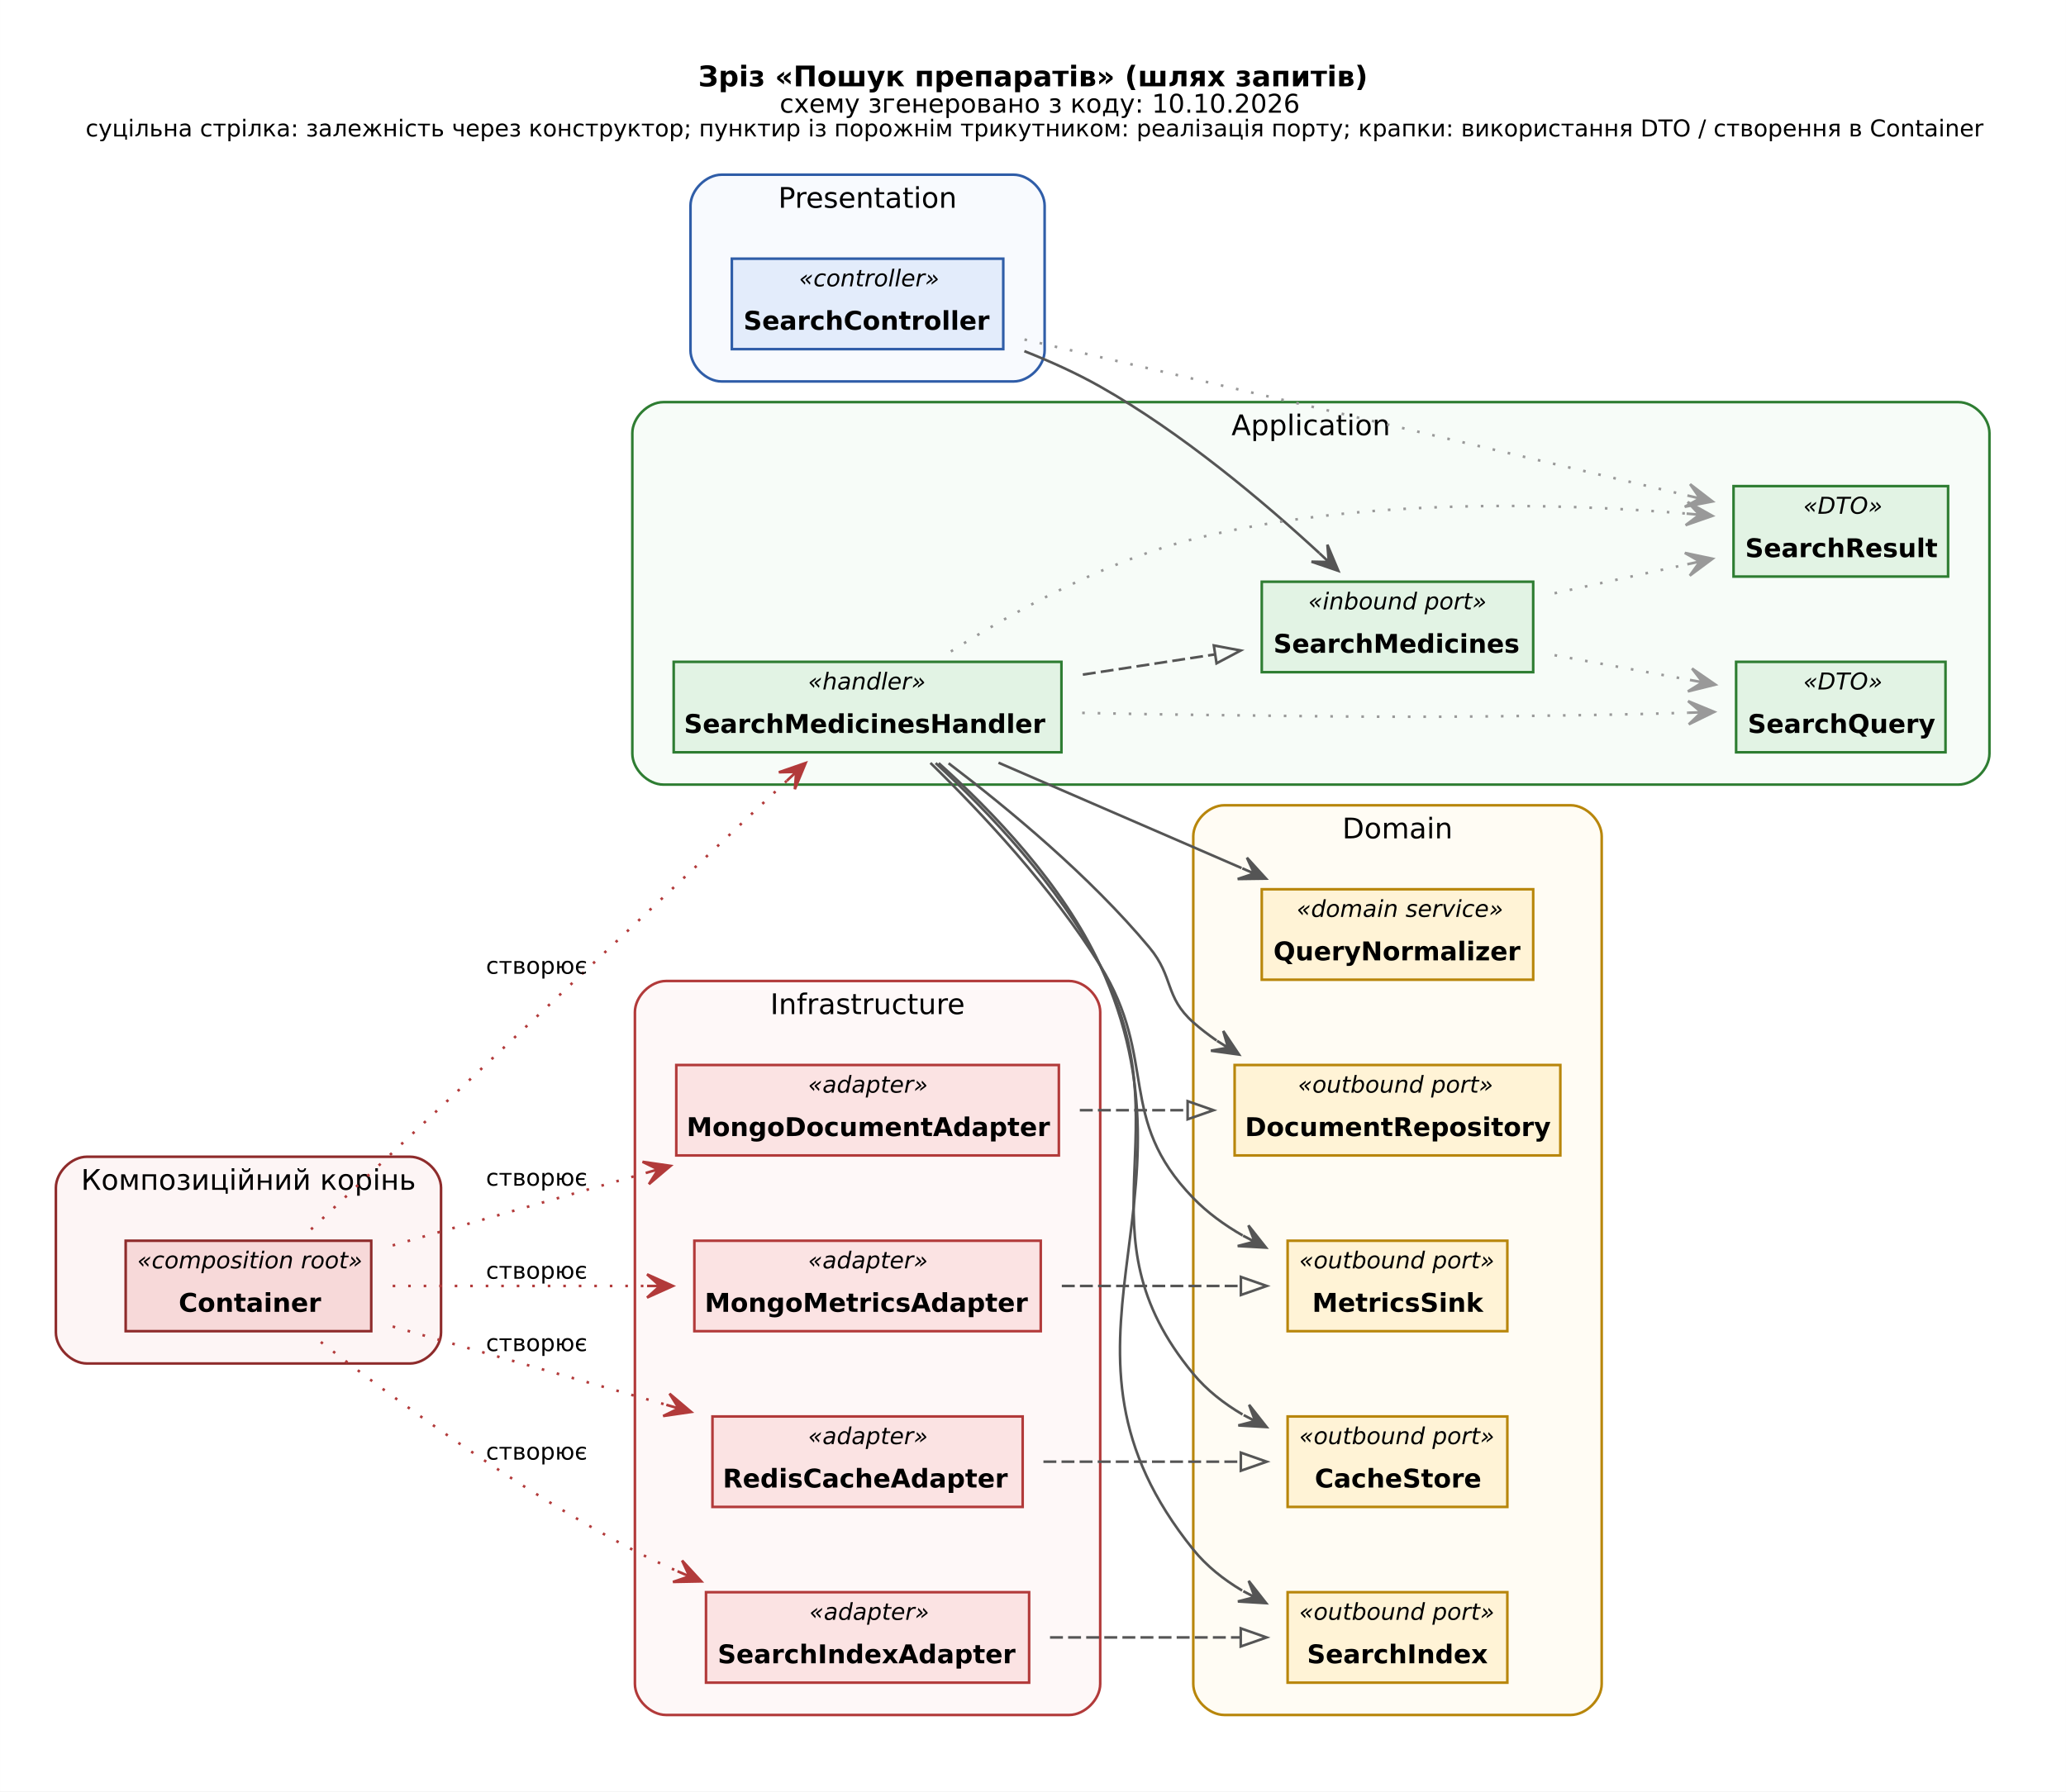
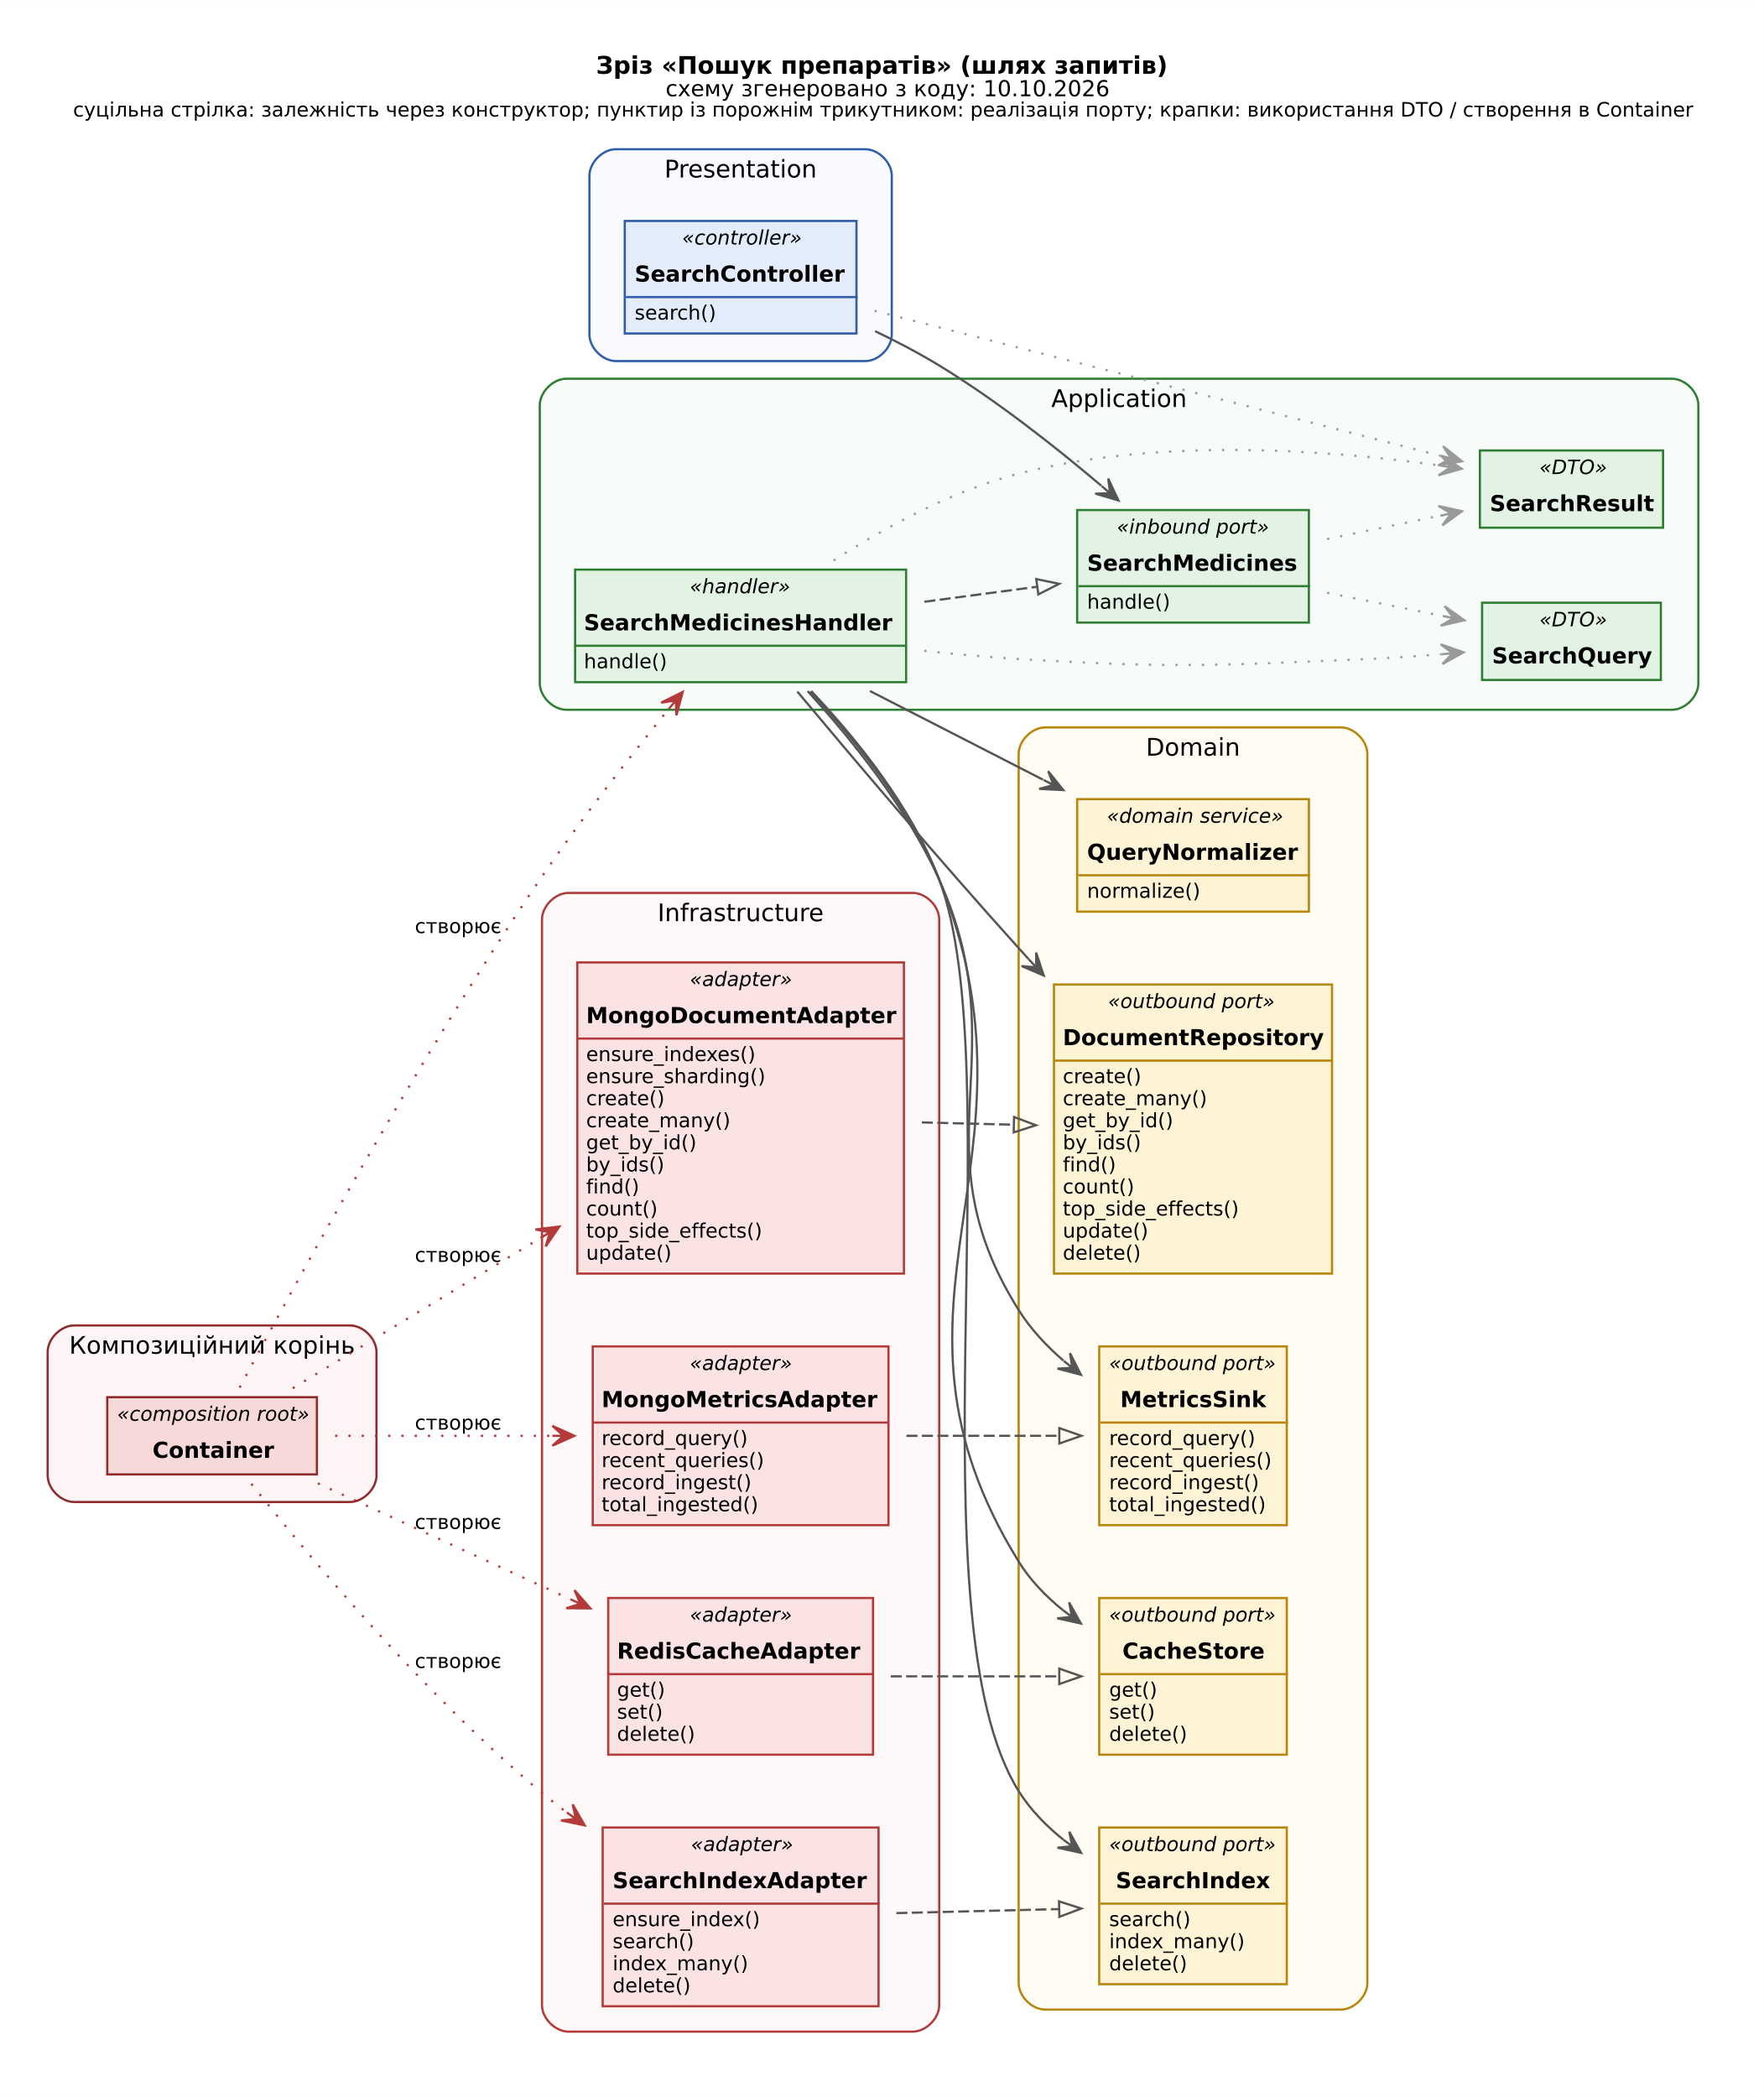
- <svg xmlns="http://www.w3.org/2000/svg" width="799pt" height="693pt" viewBox="0.00 0.00 799.20 693.20">
-   <g id="graph0" class="graph" transform="scale(1 1) rotate(0) translate(21.6 671.6)">
-     <polygon fill="white" stroke="transparent" points="-21.6,21.6 -21.6,-671.6 777.6,-671.6 777.6,21.6 -21.6,21.6" />
-     <text text-anchor="start" x="248.5" y="-638.2" font-family="DejaVu Sans" font-weight="bold" font-size="11.00">Зріз «Пошук препаратів» (шлях запитів)</text>
-     <text text-anchor="start" x="280" y="-628" font-family="DejaVu Sans" font-size="10.00">схему згенеровано з коду: 10.10.2026</text>
-     <text text-anchor="start" x="11.5" y="-618.8" font-family="DejaVu Sans" font-size="9.00">суцільна стрілка: залежність через конструктор; пунктир із порожнім трикутником: реалізація порту; крапки: використання DTO / створення в Container</text>
+ <svg xmlns="http://www.w3.org/2000/svg" width="799pt" height="950pt" viewBox="0.00 0.00 799.20 950.20">
+   <g id="graph0" class="graph" transform="scale(1 1) rotate(0) translate(21.6 928.6)">
+     <polygon fill="white" stroke="transparent" points="-21.6,21.6 -21.6,-928.6 777.6,-928.6 777.6,21.6 -21.6,21.6" />
+     <text text-anchor="start" x="248.5" y="-895.2" font-family="DejaVu Sans" font-weight="bold" font-size="11.00">Зріз «Пошук препаратів» (шлях запитів)</text>
+     <text text-anchor="start" x="280" y="-885" font-family="DejaVu Sans" font-size="10.00">схему згенеровано з коду: 10.10.2026</text>
+     <text text-anchor="start" x="11.5" y="-875.8" font-family="DejaVu Sans" font-size="9.00">суцільна стрілка: залежність через конструктор; пунктир із порожнім трикутником: реалізація порту; крапки: використання DTO / створення в Container</text>
    <g id="clust1" class="cluster">
-       <path fill="#e3ecfb" fill-opacity="0.251" stroke="#2f5da8" d="M257.5,-524C257.5,-524 370.5,-524 370.5,-524 376.5,-524 382.5,-530 382.5,-536 382.5,-536 382.5,-592 382.5,-592 382.5,-598 376.5,-604 370.5,-604 370.5,-604 257.5,-604 257.5,-604 251.5,-604 245.5,-598 245.5,-592 245.5,-592 245.5,-536 245.5,-536 245.5,-530 251.5,-524 257.5,-524" />
-       <text text-anchor="middle" x="314" y="-591.2" font-family="DejaVu Sans" font-size="11.00">Presentation</text>
+       <path fill="#e3ecfb" fill-opacity="0.251" stroke="#2f5da8" d="M257.5,-765C257.5,-765 370.5,-765 370.5,-765 376.5,-765 382.5,-771 382.5,-777 382.5,-777 382.5,-849 382.5,-849 382.5,-855 376.5,-861 370.5,-861 370.5,-861 257.5,-861 257.5,-861 251.5,-861 245.5,-855 245.5,-849 245.5,-849 245.5,-777 245.5,-777 245.5,-771 251.5,-765 257.5,-765" />
+       <text text-anchor="middle" x="314" y="-848.2" font-family="DejaVu Sans" font-size="11.00">Presentation</text>
    </g>
    <g id="clust2" class="cluster">
-       <path fill="#e2f3e4" fill-opacity="0.251" stroke="#2e7d32" d="M235,-368C235,-368 736,-368 736,-368 742,-368 748,-374 748,-380 748,-380 748,-504 748,-504 748,-510 742,-516 736,-516 736,-516 235,-516 235,-516 229,-516 223,-510 223,-504 223,-504 223,-380 223,-380 223,-374 229,-368 235,-368" />
-       <text text-anchor="middle" x="485.5" y="-503.2" font-family="DejaVu Sans" font-size="11.00">Application</text>
+       <path fill="#e2f3e4" fill-opacity="0.251" stroke="#2e7d32" d="M235,-607C235,-607 736,-607 736,-607 742,-607 748,-613 748,-619 748,-619 748,-745 748,-745 748,-751 742,-757 736,-757 736,-757 235,-757 235,-757 229,-757 223,-751 223,-745 223,-745 223,-619 223,-619 223,-613 229,-607 235,-607" />
+       <text text-anchor="middle" x="485.5" y="-744.2" font-family="DejaVu Sans" font-size="11.00">Application</text>
    </g>
    <g id="clust3" class="cluster">
-       <path fill="#fff3d6" fill-opacity="0.251" stroke="#b8860b" d="M452,-8C452,-8 586,-8 586,-8 592,-8 598,-14 598,-20 598,-20 598,-348 598,-348 598,-354 592,-360 586,-360 586,-360 452,-360 452,-360 446,-360 440,-354 440,-348 440,-348 440,-20 440,-20 440,-14 446,-8 452,-8" />
-       <text text-anchor="middle" x="519" y="-347.2" font-family="DejaVu Sans" font-size="11.00">Domain</text>
+       <path fill="#fff3d6" fill-opacity="0.251" stroke="#b8860b" d="M452,-18C452,-18 586,-18 586,-18 592,-18 598,-24 598,-30 598,-30 598,-587 598,-587 598,-593 592,-599 586,-599 586,-599 452,-599 452,-599 446,-599 440,-593 440,-587 440,-587 440,-30 440,-30 440,-24 446,-18 452,-18" />
+       <text text-anchor="middle" x="519" y="-586.2" font-family="DejaVu Sans" font-size="11.00">Domain</text>
    </g>
    <g id="clust4" class="cluster">
-       <path fill="#fbe3e3" fill-opacity="0.251" stroke="#b23a3a" d="M236,-8C236,-8 392,-8 392,-8 398,-8 404,-14 404,-20 404,-20 404,-280 404,-280 404,-286 398,-292 392,-292 392,-292 236,-292 236,-292 230,-292 224,-286 224,-280 224,-280 224,-20 224,-20 224,-14 230,-8 236,-8" />
-       <text text-anchor="middle" x="314" y="-279.2" font-family="DejaVu Sans" font-size="11.00">Infrastructure</text>
+       <path fill="#fbe3e3" fill-opacity="0.251" stroke="#b23a3a" d="M236,-8C236,-8 392,-8 392,-8 398,-8 404,-14 404,-20 404,-20 404,-512 404,-512 404,-518 398,-524 392,-524 392,-524 236,-524 236,-524 230,-524 224,-518 224,-512 224,-512 224,-20 224,-20 224,-14 230,-8 236,-8" />
+       <text text-anchor="middle" x="314" y="-511.2" font-family="DejaVu Sans" font-size="11.00">Infrastructure</text>
    </g>
    <g id="clust5" class="cluster">
-       <path fill="#f7d9d9" fill-opacity="0.251" stroke="#8e2b2b" d="M12,-144C12,-144 137,-144 137,-144 143,-144 149,-150 149,-156 149,-156 149,-212 149,-212 149,-218 143,-224 137,-224 137,-224 12,-224 12,-224 6,-224 0,-218 0,-212 0,-212 0,-156 0,-156 0,-150 6,-144 12,-144" />
-       <text text-anchor="middle" x="74.5" y="-211.2" font-family="DejaVu Sans" font-size="11.00">Композиційний корінь</text>
+       <path fill="#f7d9d9" fill-opacity="0.251" stroke="#8e2b2b" d="M12,-248C12,-248 137,-248 137,-248 143,-248 149,-254 149,-260 149,-260 149,-316 149,-316 149,-322 143,-328 137,-328 137,-328 12,-328 12,-328 6,-328 0,-322 0,-316 0,-316 0,-260 0,-260 0,-254 6,-248 12,-248" />
+       <text text-anchor="middle" x="74.5" y="-315.2" font-family="DejaVu Sans" font-size="11.00">Композиційний корінь</text>
    </g>
    <g id="node1" class="node">
-       <polygon fill="#e3ecfb" stroke="transparent" points="261.5,-536.5 261.5,-571.5 366.5,-571.5 366.5,-536.5 261.5,-536.5" />
-       <text text-anchor="start" x="287.5" y="-560.8" font-family="DejaVu Sans" font-style="italic" font-size="9.00">«controller»</text>
-       <text text-anchor="start" x="266" y="-544" font-family="DejaVu Sans" font-weight="bold" font-size="10.00">SearchController</text>
-       <polygon fill="none" stroke="#2f5da8" points="261.5,-536.5 261.5,-571.5 366.5,-571.5 366.5,-536.5 261.5,-536.5" />
+       <polygon fill="#e3ecfb" stroke="transparent" points="261.5,-777.5 261.5,-828.5 366.5,-828.5 366.5,-777.5 261.5,-777.5" />
+       <text text-anchor="start" x="287.5" y="-817.8" font-family="DejaVu Sans" font-style="italic" font-size="9.00">«controller»</text>
+       <text text-anchor="start" x="266" y="-801" font-family="DejaVu Sans" font-weight="bold" font-size="10.00">SearchController</text>
+       <text text-anchor="start" x="266" y="-783.8" font-family="DejaVu Sans" font-size="9.00">search()</text>
+       <polygon fill="#2f5da8" stroke="#2f5da8" points="262,-794 262,-794 367,-794 367,-794 262,-794" />
+       <polygon fill="none" stroke="#2f5da8" points="261.5,-777.5 261.5,-828.5 366.5,-828.5 366.5,-777.5 261.5,-777.5" />
    </g>
    <g id="node2" class="node">
-       <polygon fill="#e2f3e4" stroke="transparent" points="466.5,-411.5 466.5,-446.5 571.5,-446.5 571.5,-411.5 466.5,-411.5" />
-       <text text-anchor="start" x="484.5" y="-435.8" font-family="DejaVu Sans" font-style="italic" font-size="9.00">«inbound port»</text>
-       <text text-anchor="start" x="471" y="-419" font-family="DejaVu Sans" font-weight="bold" font-size="10.00">SearchMedicines</text>
-       <polygon fill="none" stroke="#2e7d32" points="466.5,-411.5 466.5,-446.5 571.5,-446.5 571.5,-411.5 466.5,-411.5" />
+       <polygon fill="#e2f3e4" stroke="transparent" points="466.5,-646.5 466.5,-697.5 571.5,-697.5 571.5,-646.5 466.5,-646.5" />
+       <text text-anchor="start" x="484.5" y="-686.8" font-family="DejaVu Sans" font-style="italic" font-size="9.00">«inbound port»</text>
+       <text text-anchor="start" x="471" y="-670" font-family="DejaVu Sans" font-weight="bold" font-size="10.00">SearchMedicines</text>
+       <text text-anchor="start" x="471" y="-652.8" font-family="DejaVu Sans" font-size="9.00">handle()</text>
+       <polygon fill="#2e7d32" stroke="#2e7d32" points="467,-663 467,-663 572,-663 572,-663 467,-663" />
+       <polygon fill="none" stroke="#2e7d32" points="466.5,-646.5 466.5,-697.5 571.5,-697.5 571.5,-646.5 466.5,-646.5" />
    </g>
    <g id="edge9" class="edge">
-       <path fill="none" stroke="#555555" d="M374.66,-535.73C384.72,-531.76 394.85,-527.17 404,-522 435.42,-504.23 466.9,-477.73 488.79,-457.56" />
-       <polygon fill="#555555" stroke="#555555" points="496.12,-450.72 491.88,-460.83 492.46,-454.13 488.81,-457.54 488.81,-457.54 488.81,-457.54 492.46,-454.13 485.74,-454.26 496.12,-450.72 496.12,-450.72" />
+       <path fill="none" stroke="#555555" d="M374.95,-778.56C384.87,-773.81 394.89,-768.56 404,-763 429.88,-747.21 456.48,-726.29 477.47,-708.49" />
+       <polygon fill="#555555" stroke="#555555" points="485.23,-701.83 480.57,-711.76 481.43,-705.09 477.64,-708.34 477.64,-708.34 477.64,-708.34 481.43,-705.09 474.71,-704.93 485.23,-701.83 485.23,-701.83" />
    </g>
    <g id="node5" class="node">
-       <polygon fill="#e2f3e4" stroke="transparent" points="649,-448.5 649,-483.5 732,-483.5 732,-448.5 649,-448.5" />
-       <text text-anchor="start" x="676" y="-472.8" font-family="DejaVu Sans" font-style="italic" font-size="9.00">«DTO»</text>
-       <text text-anchor="start" x="653.5" y="-456" font-family="DejaVu Sans" font-weight="bold" font-size="10.00">SearchResult</text>
-       <polygon fill="none" stroke="#2e7d32" points="649,-448.5 649,-483.5 732,-483.5 732,-448.5 649,-448.5" />
+       <polygon fill="#e2f3e4" stroke="transparent" points="649,-689.5 649,-724.5 732,-724.5 732,-689.5 649,-689.5" />
+       <text text-anchor="start" x="676" y="-713.8" font-family="DejaVu Sans" font-style="italic" font-size="9.00">«DTO»</text>
+       <text text-anchor="start" x="653.5" y="-697" font-family="DejaVu Sans" font-weight="bold" font-size="10.00">SearchResult</text>
+       <polygon fill="none" stroke="#2e7d32" points="649,-689.5 649,-724.5 732,-724.5 732,-689.5 649,-689.5" />
    </g>
    <g id="edge10" class="edge">
-       <path fill="none" stroke="#999999" stroke-dasharray="1,5" d="M374.71,-540.23C390.42,-536.59 407.35,-532.66 423,-529 494.69,-512.23 577.17,-492.69 631.15,-479.88" />
-       <polygon fill="#999999" stroke="#999999" points="640.89,-477.56 632.2,-484.25 636.02,-478.72 631.16,-479.87 631.16,-479.87 631.16,-479.87 636.02,-478.72 630.12,-475.5 640.89,-477.56 640.89,-477.56" />
+       <path fill="none" stroke="#999999" stroke-dasharray="1,5" d="M374.69,-787.78C435.43,-772.28 532.29,-747.53 616,-726 620.9,-724.74 625.98,-723.43 631.09,-722.11" />
+       <polygon fill="#999999" stroke="#999999" points="640.88,-719.59 632.32,-726.44 636.03,-720.84 631.19,-722.09 631.19,-722.09 631.19,-722.09 636.03,-720.84 630.07,-717.73 640.88,-719.59 640.88,-719.59" />
    </g>
    <g id="node4" class="node">
-       <polygon fill="#e2f3e4" stroke="transparent" points="650,-380.5 650,-415.5 731,-415.5 731,-380.5 650,-380.5" />
-       <text text-anchor="start" x="676" y="-404.8" font-family="DejaVu Sans" font-style="italic" font-size="9.00">«DTO»</text>
-       <text text-anchor="start" x="654.5" y="-388" font-family="DejaVu Sans" font-weight="bold" font-size="10.00">SearchQuery</text>
-       <polygon fill="none" stroke="#2e7d32" points="650,-380.5 650,-415.5 731,-415.5 731,-380.5 650,-380.5" />
+       <polygon fill="#e2f3e4" stroke="transparent" points="650,-620.5 650,-655.5 731,-655.5 731,-620.5 650,-620.5" />
+       <text text-anchor="start" x="676" y="-644.8" font-family="DejaVu Sans" font-style="italic" font-size="9.00">«DTO»</text>
+       <text text-anchor="start" x="654.5" y="-628" font-family="DejaVu Sans" font-weight="bold" font-size="10.00">SearchQuery</text>
+       <polygon fill="none" stroke="#2e7d32" points="650,-620.5 650,-655.5 731,-655.5 731,-620.5 650,-620.5" />
    </g>
    <g id="edge12" class="edge">
-       <path fill="none" stroke="#999999" stroke-dasharray="1,5" d="M579.76,-418.07C596.65,-414.98 615,-411.63 631.77,-408.56" />
-       <polygon fill="#999999" stroke="#999999" points="641.98,-406.69 632.95,-412.92 637.06,-407.59 632.14,-408.49 632.14,-408.49 632.14,-408.49 637.06,-407.59 631.33,-404.06 641.98,-406.69 641.98,-406.69" />
+       <path fill="none" stroke="#999999" stroke-dasharray="1,5" d="M579.76,-660.01C596.65,-656.62 615,-652.94 631.77,-649.58" />
+       <polygon fill="#999999" stroke="#999999" points="641.98,-647.53 633.06,-653.91 637.07,-648.52 632.17,-649.5 632.17,-649.5 632.17,-649.5 637.07,-648.52 631.29,-645.09 641.98,-647.53 641.98,-647.53" />
    </g>
    <g id="edge13" class="edge">
-       <path fill="none" stroke="#999999" stroke-dasharray="1,5" d="M579.76,-442.04C596.33,-445.66 614.31,-449.59 630.82,-453.19" />
-       <polygon fill="#999999" stroke="#999999" points="640.89,-455.39 630.16,-457.65 636.01,-454.32 631.12,-453.26 631.12,-453.26 631.12,-453.26 636.01,-454.32 632.08,-448.86 640.89,-455.39 640.89,-455.39" />
+       <path fill="none" stroke="#999999" stroke-dasharray="1,5" d="M579.76,-684.34C596.33,-687.76 614.31,-691.47 630.82,-694.88" />
+       <polygon fill="#999999" stroke="#999999" points="640.89,-696.96 630.19,-699.35 635.99,-695.95 631.1,-694.94 631.1,-694.94 631.1,-694.94 635.99,-695.95 632.01,-690.53 640.89,-696.96 640.89,-696.96" />
    </g>
    <g id="node3" class="node">
-       <polygon fill="#e2f3e4" stroke="transparent" points="239,-380.5 239,-415.5 389,-415.5 389,-380.5 239,-380.5" />
-       <text text-anchor="start" x="291" y="-404.8" font-family="DejaVu Sans" font-style="italic" font-size="9.00">«handler»</text>
-       <text text-anchor="start" x="243" y="-388" font-family="DejaVu Sans" font-weight="bold" font-size="10.00">SearchMedicinesHandler</text>
-       <polygon fill="none" stroke="#2e7d32" points="239,-380.5 239,-415.5 389,-415.5 389,-380.5 239,-380.5" />
+       <polygon fill="#e2f3e4" stroke="transparent" points="239,-619.5 239,-670.5 389,-670.5 389,-619.5 239,-619.5" />
+       <text text-anchor="start" x="291" y="-659.8" font-family="DejaVu Sans" font-style="italic" font-size="9.00">«handler»</text>
+       <text text-anchor="start" x="243" y="-643" font-family="DejaVu Sans" font-weight="bold" font-size="10.00">SearchMedicinesHandler</text>
+       <text text-anchor="start" x="243" y="-625.8" font-family="DejaVu Sans" font-size="9.00">handle()</text>
+       <polygon fill="#2e7d32" stroke="#2e7d32" points="239,-636 239,-636 389,-636 389,-636 239,-636" />
+       <polygon fill="none" stroke="#2e7d32" points="239,-619.5 239,-670.5 389,-670.5 389,-619.5 239,-619.5" />
    </g>
    <g id="edge14" class="edge">
-       <path fill="none" stroke="#555555" stroke-dasharray="5,2" d="M397.28,-410.56C414.2,-413.15 431.87,-415.85 448.31,-418.36" />
-       <polygon fill="none" stroke="#555555" points="447.95,-421.84 458.36,-419.89 449,-414.92 447.95,-421.84" />
+       <path fill="none" stroke="#555555" stroke-dasharray="5,2" d="M397.28,-655.94C414.2,-658.19 431.87,-660.54 448.31,-662.73" />
+       <polygon fill="none" stroke="#555555" points="447.98,-666.22 458.36,-664.07 448.91,-659.28 447.98,-666.22" />
    </g>
    <g id="edge20" class="edge">
-       <path fill="none" stroke="#999999" stroke-dasharray="1,5" d="M397.03,-395.75C411.35,-395.44 426.11,-395.17 440,-395 510.22,-394.16 527.79,-393.85 598,-395 608.83,-395.18 620.38,-395.47 631.49,-395.81" />
-       <polygon fill="#999999" stroke="#999999" points="641.54,-396.13 631.41,-400.31 636.55,-395.97 631.55,-395.81 631.55,-395.81 631.55,-395.81 636.55,-395.97 631.69,-391.32 641.54,-396.13 641.54,-396.13" />
+       <path fill="none" stroke="#999999" stroke-dasharray="1,5" d="M397.24,-633.72C411.47,-632.17 426.15,-630.83 440,-630 510.1,-625.81 527.84,-626.94 598,-630 608.86,-630.47 620.41,-631.26 631.53,-632.16" />
+       <polygon fill="#999999" stroke="#999999" points="641.59,-633.02 631.24,-636.66 636.61,-632.59 631.62,-632.17 631.62,-632.17 631.62,-632.17 636.61,-632.59 632.01,-627.69 641.59,-633.02 641.59,-633.02" />
    </g>
    <g id="edge21" class="edge">
-       <path fill="none" stroke="#999999" stroke-dasharray="1,5" d="M346.22,-419.52C370.56,-434.94 405.84,-454.43 440,-463 503.68,-478.97 579.41,-477.09 630.6,-472.89" />
-       <polygon fill="#999999" stroke="#999999" points="640.82,-471.99 631.25,-477.35 635.84,-472.43 630.86,-472.86 630.86,-472.86 630.86,-472.86 635.84,-472.43 630.46,-468.38 640.82,-471.99 640.82,-471.99" />
+       <path fill="none" stroke="#999999" stroke-dasharray="1,5" d="M356.13,-674.64C379.49,-689.64 409.99,-706.27 440,-714 503.73,-730.42 579.66,-724.89 630.88,-717.68" />
+       <polygon fill="#999999" stroke="#999999" points="640.78,-716.22 631.54,-722.13 635.84,-716.95 630.89,-717.68 630.89,-717.68 630.89,-717.68 635.84,-716.95 630.23,-713.23 640.78,-716.22 640.78,-716.22" />
    </g>
    <g id="node6" class="node">
-       <polygon fill="#fff3d6" stroke="transparent" points="476.5,-88.5 476.5,-123.5 561.5,-123.5 561.5,-88.5 476.5,-88.5" />
-       <text text-anchor="start" x="481" y="-112.8" font-family="DejaVu Sans" font-style="italic" font-size="9.00">«outbound port»</text>
-       <text text-anchor="start" x="487" y="-96" font-family="DejaVu Sans" font-weight="bold" font-size="10.00">CacheStore</text>
-       <polygon fill="none" stroke="#b8860b" points="476.5,-88.5 476.5,-123.5 561.5,-123.5 561.5,-88.5 476.5,-88.5" />
+       <polygon fill="#fff3d6" stroke="transparent" points="476.5,-133.5 476.5,-204.5 561.5,-204.5 561.5,-133.5 476.5,-133.5" />
+       <text text-anchor="start" x="481" y="-193.8" font-family="DejaVu Sans" font-style="italic" font-size="9.00">«outbound port»</text>
+       <text text-anchor="start" x="487" y="-177" font-family="DejaVu Sans" font-weight="bold" font-size="10.00">CacheStore</text>
+       <text text-anchor="start" x="481" y="-159.8" font-family="DejaVu Sans" font-size="9.00">get()</text>
+       <text text-anchor="start" x="481" y="-149.8" font-family="DejaVu Sans" font-size="9.00">set()</text>
+       <text text-anchor="start" x="481" y="-139.8" font-family="DejaVu Sans" font-size="9.00">delete()</text>
+       <polygon fill="#b8860b" stroke="#b8860b" points="477,-170 477,-170 562,-170 562,-170 477,-170" />
+       <polygon fill="none" stroke="#b8860b" points="476.5,-133.5 476.5,-204.5 561.5,-204.5 561.5,-133.5 476.5,-133.5" />
    </g>
    <g id="edge16" class="edge">
-       <path fill="none" stroke="#555555" d="M340.34,-376.33C360.59,-357.61 388.14,-328.79 404,-298 436.98,-233.97 394.05,-195.46 440,-140 445.23,-133.68 451.87,-128.5 459.05,-124.27" />
-       <polygon fill="#555555" stroke="#555555" points="468.38,-119.4 461.6,-128.02 463.95,-121.71 459.51,-124.03 459.51,-124.03 459.51,-124.03 463.95,-121.71 457.43,-120.04 468.38,-119.4 468.38,-119.4" />
+       <path fill="none" stroke="#555555" d="M345.53,-615.28C365.74,-593.64 390.84,-562.53 404,-530 455.84,-401.82 367.41,-338.67 440,-221 445.19,-212.59 452.31,-205.24 460.15,-198.92" />
+       <polygon fill="#555555" stroke="#555555" points="468.19,-192.95 462.85,-202.52 464.17,-195.93 460.16,-198.91 460.16,-198.91 460.16,-198.91 464.17,-195.93 457.48,-195.3 468.19,-192.95 468.19,-192.95" />
    </g>
    <g id="node7" class="node">
-       <polygon fill="#fff3d6" stroke="transparent" points="456,-224.5 456,-259.5 582,-259.5 582,-224.5 456,-224.5" />
-       <text text-anchor="start" x="480.5" y="-248.8" font-family="DejaVu Sans" font-style="italic" font-size="9.00">«outbound port»</text>
-       <text text-anchor="start" x="460" y="-232" font-family="DejaVu Sans" font-weight="bold" font-size="10.00">DocumentRepository</text>
-       <polygon fill="none" stroke="#b8860b" points="456,-224.5 456,-259.5 582,-259.5 582,-224.5 456,-224.5" />
+       <polygon fill="#fff3d6" stroke="transparent" points="456,-351.5 456,-482.5 582,-482.5 582,-351.5 456,-351.5" />
+       <text text-anchor="start" x="480.5" y="-471.8" font-family="DejaVu Sans" font-style="italic" font-size="9.00">«outbound port»</text>
+       <text text-anchor="start" x="460" y="-455" font-family="DejaVu Sans" font-weight="bold" font-size="10.00">DocumentRepository</text>
+       <text text-anchor="start" x="460" y="-437.8" font-family="DejaVu Sans" font-size="9.00">create()</text>
+       <text text-anchor="start" x="460" y="-427.8" font-family="DejaVu Sans" font-size="9.00">create_many()</text>
+       <text text-anchor="start" x="460" y="-417.8" font-family="DejaVu Sans" font-size="9.00">get_by_id()</text>
+       <text text-anchor="start" x="460" y="-407.8" font-family="DejaVu Sans" font-size="9.00">by_ids()</text>
+       <text text-anchor="start" x="460" y="-397.8" font-family="DejaVu Sans" font-size="9.00">find()</text>
+       <text text-anchor="start" x="460" y="-387.8" font-family="DejaVu Sans" font-size="9.00">count()</text>
+       <text text-anchor="start" x="460" y="-377.8" font-family="DejaVu Sans" font-size="9.00">top_side_effects()</text>
+       <text text-anchor="start" x="460" y="-367.8" font-family="DejaVu Sans" font-size="9.00">update()</text>
+       <text text-anchor="start" x="460" y="-357.8" font-family="DejaVu Sans" font-size="9.00">delete()</text>
+       <polygon fill="#b8860b" stroke="#b8860b" points="456,-448 456,-448 582,-448 582,-448 456,-448" />
+       <polygon fill="none" stroke="#b8860b" points="456,-351.5 456,-482.5 582,-482.5 582,-351.5 456,-351.5" />
    </g>
    <g id="edge17" class="edge">
-       <path fill="none" stroke="#555555" d="M345.35,-376.25C368.43,-358.73 400.02,-332.56 423,-305 432.57,-293.53 428.83,-285.92 440,-276 442.82,-273.5 445.85,-271.16 449.02,-268.97" />
-       <polygon fill="#555555" stroke="#555555" points="457.7,-263.54 451.61,-272.66 453.46,-266.19 449.22,-268.85 449.22,-268.85 449.22,-268.85 453.46,-266.19 446.84,-265.03 457.7,-263.54 457.7,-263.54" />
+       <path fill="none" stroke="#555555" d="M339.69,-615.25C364.59,-585.46 404.34,-538.51 440,-499 441.5,-497.34 443.02,-495.67 444.55,-493.98" />
+       <polygon fill="#555555" stroke="#555555" points="451.37,-486.55 447.92,-496.96 447.99,-490.24 444.61,-493.92 444.61,-493.92 444.61,-493.92 447.99,-490.24 441.29,-490.88 451.37,-486.55 451.37,-486.55" />
    </g>
    <g id="node8" class="node">
-       <polygon fill="#fff3d6" stroke="transparent" points="476.5,-156.5 476.5,-191.5 561.5,-191.5 561.5,-156.5 476.5,-156.5" />
-       <text text-anchor="start" x="481" y="-180.8" font-family="DejaVu Sans" font-style="italic" font-size="9.00">«outbound port»</text>
-       <text text-anchor="start" x="486" y="-164" font-family="DejaVu Sans" font-weight="bold" font-size="10.00">MetricsSink</text>
-       <polygon fill="none" stroke="#b8860b" points="476.5,-156.5 476.5,-191.5 561.5,-191.5 561.5,-156.5 476.5,-156.5" />
+       <polygon fill="#fff3d6" stroke="transparent" points="476.5,-237.5 476.5,-318.5 561.5,-318.5 561.5,-237.5 476.5,-237.5" />
+       <text text-anchor="start" x="481" y="-307.8" font-family="DejaVu Sans" font-style="italic" font-size="9.00">«outbound port»</text>
+       <text text-anchor="start" x="486" y="-291" font-family="DejaVu Sans" font-weight="bold" font-size="10.00">MetricsSink</text>
+       <text text-anchor="start" x="481" y="-273.8" font-family="DejaVu Sans" font-size="9.00">record_query()</text>
+       <text text-anchor="start" x="481" y="-263.8" font-family="DejaVu Sans" font-size="9.00">recent_queries()</text>
+       <text text-anchor="start" x="481" y="-253.8" font-family="DejaVu Sans" font-size="9.00">record_ingest()</text>
+       <text text-anchor="start" x="481" y="-243.8" font-family="DejaVu Sans" font-size="9.00">total_ingested()</text>
+       <polygon fill="#b8860b" stroke="#b8860b" points="477,-284 477,-284 562,-284 562,-284 477,-284" />
+       <polygon fill="none" stroke="#b8860b" points="476.5,-237.5 476.5,-318.5 561.5,-318.5 561.5,-237.5 476.5,-237.5" />
    </g>
    <g id="edge18" class="edge">
-       <path fill="none" stroke="#555555" d="M338.32,-376.39C357.89,-357.28 385.54,-327.85 404,-298 426.66,-261.36 410.01,-238.92 440,-208 445.5,-202.33 452.1,-197.55 459.1,-193.53" />
-       <polygon fill="#555555" stroke="#555555" points="468.13,-188.84 461.34,-197.44 463.7,-191.14 459.26,-193.45 459.26,-193.45 459.26,-193.45 463.7,-191.14 457.19,-189.45 468.13,-188.84 468.13,-188.84" />
+       <path fill="none" stroke="#555555" d="M344.37,-615.44C364.3,-593.63 389.57,-562.26 404,-530 439.98,-449.55 393.1,-409.62 440,-335 445.36,-326.48 452.48,-318.82 460.26,-312.09" />
+       <polygon fill="#555555" stroke="#555555" points="468.22,-305.67 463.26,-315.45 464.32,-308.81 460.43,-311.95 460.43,-311.95 460.43,-311.95 464.32,-308.81 457.61,-308.45 468.22,-305.67 468.22,-305.67" />
    </g>
    <g id="node9" class="node">
-       <polygon fill="#fff3d6" stroke="transparent" points="466.5,-292.5 466.5,-327.5 571.5,-327.5 571.5,-292.5 466.5,-292.5" />
-       <text text-anchor="start" x="480" y="-316.8" font-family="DejaVu Sans" font-style="italic" font-size="9.00">«domain service»</text>
-       <text text-anchor="start" x="471" y="-300" font-family="DejaVu Sans" font-weight="bold" font-size="10.00">QueryNormalizer</text>
-       <polygon fill="none" stroke="#b8860b" points="466.5,-292.5 466.5,-327.5 571.5,-327.5 571.5,-292.5 466.5,-292.5" />
+       <polygon fill="#fff3d6" stroke="transparent" points="466.5,-515.5 466.5,-566.5 571.5,-566.5 571.5,-515.5 466.5,-515.5" />
+       <text text-anchor="start" x="480" y="-555.8" font-family="DejaVu Sans" font-style="italic" font-size="9.00">«domain service»</text>
+       <text text-anchor="start" x="471" y="-539" font-family="DejaVu Sans" font-weight="bold" font-size="10.00">QueryNormalizer</text>
+       <text text-anchor="start" x="471" y="-521.8" font-family="DejaVu Sans" font-size="9.00">normalize()</text>
+       <polygon fill="#b8860b" stroke="#b8860b" points="467,-532 467,-532 572,-532 572,-532 467,-532" />
+       <polygon fill="none" stroke="#b8860b" points="466.5,-515.5 466.5,-566.5 571.5,-566.5 571.5,-515.5 466.5,-515.5" />
    </g>
    <g id="edge19" class="edge">
-       <path fill="none" stroke="#555555" d="M364.66,-376.47C393.04,-364.17 428.82,-348.66 458.68,-335.71" />
-       <polygon fill="#555555" stroke="#555555" points="468.15,-331.61 460.76,-339.72 463.56,-333.6 458.97,-335.59 458.97,-335.59 458.97,-335.59 463.56,-333.6 457.18,-331.46 468.15,-331.61 468.15,-331.61" />
+       <path fill="none" stroke="#555555" d="M372.63,-615.48C397.06,-602.96 425.69,-588.29 451.05,-575.3" />
+       <polygon fill="#555555" stroke="#555555" points="460.23,-570.6 453.38,-579.16 455.78,-572.88 451.33,-575.16 451.33,-575.16 451.33,-575.16 455.78,-572.88 449.28,-571.15 460.23,-570.6 460.23,-570.6" />
    </g>
    <g id="node10" class="node">
-       <polygon fill="#fff3d6" stroke="transparent" points="476.5,-20.5 476.5,-55.5 561.5,-55.5 561.5,-20.5 476.5,-20.5" />
-       <text text-anchor="start" x="481" y="-44.8" font-family="DejaVu Sans" font-style="italic" font-size="9.00">«outbound port»</text>
-       <text text-anchor="start" x="484" y="-28" font-family="DejaVu Sans" font-weight="bold" font-size="10.00">SearchIndex</text>
-       <polygon fill="none" stroke="#b8860b" points="476.5,-20.5 476.5,-55.5 561.5,-55.5 561.5,-20.5 476.5,-20.5" />
+       <polygon fill="#fff3d6" stroke="transparent" points="476.5,-29.5 476.5,-100.5 561.5,-100.5 561.5,-29.5 476.5,-29.5" />
+       <text text-anchor="start" x="481" y="-89.8" font-family="DejaVu Sans" font-style="italic" font-size="9.00">«outbound port»</text>
+       <text text-anchor="start" x="484" y="-73" font-family="DejaVu Sans" font-weight="bold" font-size="10.00">SearchIndex</text>
+       <text text-anchor="start" x="481" y="-55.8" font-family="DejaVu Sans" font-size="9.00">search()</text>
+       <text text-anchor="start" x="481" y="-45.8" font-family="DejaVu Sans" font-size="9.00">index_many()</text>
+       <text text-anchor="start" x="481" y="-35.8" font-family="DejaVu Sans" font-size="9.00">delete()</text>
+       <polygon fill="#b8860b" stroke="#b8860b" points="477,-66 477,-66 562,-66 562,-66 477,-66" />
+       <polygon fill="none" stroke="#b8860b" points="476.5,-29.5 476.5,-100.5 561.5,-100.5 561.5,-29.5 476.5,-29.5" />
    </g>
    <g id="edge15" class="edge">
-       <path fill="none" stroke="#555555" d="M341.51,-376.32C362.17,-357.81 389.68,-329.27 404,-298 446.35,-205.52 376.16,-151.18 440,-72 445.15,-65.61 451.74,-60.4 458.9,-56.14" />
-       <polygon fill="#555555" stroke="#555555" points="468.2,-51.26 461.44,-59.89 463.78,-53.58 459.35,-55.9 459.35,-55.9 459.35,-55.9 463.78,-53.58 457.26,-51.92 468.2,-51.26 468.2,-51.26" />
+       <path fill="none" stroke="#555555" d="M346.01,-615.46C366.43,-593.91 391.6,-562.83 404,-530 436.56,-443.82 391.09,-195.07 440,-117 445.25,-108.62 452.4,-101.29 460.25,-94.98" />
+       <polygon fill="#555555" stroke="#555555" points="468.3,-89.02 462.95,-98.59 464.28,-91.99 460.27,-94.97 460.27,-94.97 460.27,-94.97 464.28,-91.99 457.58,-91.36 468.3,-89.02 468.3,-89.02" />
    </g>
    <g id="node11" class="node">
-       <polygon fill="#fbe3e3" stroke="transparent" points="240,-224.5 240,-259.5 388,-259.5 388,-224.5 240,-224.5" />
-       <text text-anchor="start" x="291" y="-248.8" font-family="DejaVu Sans" font-style="italic" font-size="9.00">«adapter»</text>
-       <text text-anchor="start" x="244" y="-232" font-family="DejaVu Sans" font-weight="bold" font-size="10.00">MongoDocumentAdapter</text>
-       <polygon fill="none" stroke="#b23a3a" points="240,-224.5 240,-259.5 388,-259.5 388,-224.5 240,-224.5" />
+       <polygon fill="#fbe3e3" stroke="transparent" points="240,-351.5 240,-492.5 388,-492.5 388,-351.5 240,-351.5" />
+       <text text-anchor="start" x="291" y="-481.8" font-family="DejaVu Sans" font-style="italic" font-size="9.00">«adapter»</text>
+       <text text-anchor="start" x="244" y="-465" font-family="DejaVu Sans" font-weight="bold" font-size="10.00">MongoDocumentAdapter</text>
+       <text text-anchor="start" x="244" y="-447.8" font-family="DejaVu Sans" font-size="9.00">ensure_indexes()</text>
+       <text text-anchor="start" x="244" y="-437.8" font-family="DejaVu Sans" font-size="9.00">ensure_sharding()</text>
+       <text text-anchor="start" x="244" y="-427.8" font-family="DejaVu Sans" font-size="9.00">create()</text>
+       <text text-anchor="start" x="244" y="-417.8" font-family="DejaVu Sans" font-size="9.00">create_many()</text>
+       <text text-anchor="start" x="244" y="-407.8" font-family="DejaVu Sans" font-size="9.00">get_by_id()</text>
+       <text text-anchor="start" x="244" y="-397.8" font-family="DejaVu Sans" font-size="9.00">by_ids()</text>
+       <text text-anchor="start" x="244" y="-387.8" font-family="DejaVu Sans" font-size="9.00">find()</text>
+       <text text-anchor="start" x="244" y="-377.8" font-family="DejaVu Sans" font-size="9.00">count()</text>
+       <text text-anchor="start" x="244" y="-367.8" font-family="DejaVu Sans" font-size="9.00">top_side_effects()</text>
+       <text text-anchor="start" x="244" y="-357.8" font-family="DejaVu Sans" font-size="9.00">update()</text>
+       <polygon fill="#b23a3a" stroke="#b23a3a" points="240,-458 240,-458 388,-458 388,-458 240,-458" />
+       <polygon fill="none" stroke="#b23a3a" points="240,-351.5 240,-492.5 388,-492.5 388,-351.5 240,-351.5" />
    </g>
    <g id="edge6" class="edge">
-       <path fill="none" stroke="#555555" stroke-dasharray="5,2" d="M396.11,-242C409.75,-242 423.9,-242 437.52,-242" />
-       <polygon fill="none" stroke="#555555" points="437.82,-245.5 447.82,-242 437.82,-238.5 437.82,-245.5" />
+       <path fill="none" stroke="#555555" stroke-dasharray="5,2" d="M396.11,-420C409.75,-419.67 423.9,-419.32 437.52,-418.98" />
+       <polygon fill="none" stroke="#555555" points="437.91,-422.47 447.82,-418.73 437.74,-415.48 437.91,-422.47" />
    </g>
    <g id="node12" class="node">
-       <polygon fill="#fbe3e3" stroke="transparent" points="247,-156.5 247,-191.5 381,-191.5 381,-156.5 247,-156.5" />
-       <text text-anchor="start" x="291" y="-180.8" font-family="DejaVu Sans" font-style="italic" font-size="9.00">«adapter»</text>
-       <text text-anchor="start" x="251" y="-164" font-family="DejaVu Sans" font-weight="bold" font-size="10.00">MongoMetricsAdapter</text>
-       <polygon fill="none" stroke="#b23a3a" points="247,-156.5 247,-191.5 381,-191.5 381,-156.5 247,-156.5" />
+       <polygon fill="#fbe3e3" stroke="transparent" points="247,-237.5 247,-318.5 381,-318.5 381,-237.5 247,-237.5" />
+       <text text-anchor="start" x="291" y="-307.8" font-family="DejaVu Sans" font-style="italic" font-size="9.00">«adapter»</text>
+       <text text-anchor="start" x="251" y="-291" font-family="DejaVu Sans" font-weight="bold" font-size="10.00">MongoMetricsAdapter</text>
+       <text text-anchor="start" x="251" y="-273.8" font-family="DejaVu Sans" font-size="9.00">record_query()</text>
+       <text text-anchor="start" x="251" y="-263.8" font-family="DejaVu Sans" font-size="9.00">recent_queries()</text>
+       <text text-anchor="start" x="251" y="-253.8" font-family="DejaVu Sans" font-size="9.00">record_ingest()</text>
+       <text text-anchor="start" x="251" y="-243.8" font-family="DejaVu Sans" font-size="9.00">total_ingested()</text>
+       <polygon fill="#b23a3a" stroke="#b23a3a" points="247,-284 247,-284 381,-284 381,-284 247,-284" />
+       <polygon fill="none" stroke="#b23a3a" points="247,-237.5 247,-318.5 381,-318.5 381,-237.5 247,-237.5" />
    </g>
    <g id="edge7" class="edge">
-       <path fill="none" stroke="#555555" stroke-dasharray="5,2" d="M389.15,-174C411.93,-174 436.7,-174 458.38,-174" />
-       <polygon fill="none" stroke="#555555" points="458.42,-177.5 468.42,-174 458.42,-170.5 458.42,-177.5" />
+       <path fill="none" stroke="#555555" stroke-dasharray="5,2" d="M389.15,-278C411.93,-278 436.7,-278 458.38,-278" />
+       <polygon fill="none" stroke="#555555" points="458.42,-281.5 468.42,-278 458.42,-274.5 458.42,-281.5" />
    </g>
    <g id="node13" class="node">
-       <polygon fill="#fbe3e3" stroke="transparent" points="254,-88.5 254,-123.5 374,-123.5 374,-88.5 254,-88.5" />
-       <text text-anchor="start" x="291" y="-112.8" font-family="DejaVu Sans" font-style="italic" font-size="9.00">«adapter»</text>
-       <text text-anchor="start" x="258" y="-96" font-family="DejaVu Sans" font-weight="bold" font-size="10.00">RedisCacheAdapter</text>
-       <polygon fill="none" stroke="#b23a3a" points="254,-88.5 254,-123.5 374,-123.5 374,-88.5 254,-88.5" />
+       <polygon fill="#fbe3e3" stroke="transparent" points="254,-133.5 254,-204.5 374,-204.5 374,-133.5 254,-133.5" />
+       <text text-anchor="start" x="291" y="-193.8" font-family="DejaVu Sans" font-style="italic" font-size="9.00">«adapter»</text>
+       <text text-anchor="start" x="258" y="-177" font-family="DejaVu Sans" font-weight="bold" font-size="10.00">RedisCacheAdapter</text>
+       <text text-anchor="start" x="258" y="-159.8" font-family="DejaVu Sans" font-size="9.00">get()</text>
+       <text text-anchor="start" x="258" y="-149.8" font-family="DejaVu Sans" font-size="9.00">set()</text>
+       <text text-anchor="start" x="258" y="-139.8" font-family="DejaVu Sans" font-size="9.00">delete()</text>
+       <polygon fill="#b23a3a" stroke="#b23a3a" points="254,-170 254,-170 374,-170 374,-170 254,-170" />
+       <polygon fill="none" stroke="#b23a3a" points="254,-133.5 254,-204.5 374,-204.5 374,-133.5 254,-133.5" />
    </g>
    <g id="edge8" class="edge">
-       <path fill="none" stroke="#555555" stroke-dasharray="5,2" d="M382.03,-106C406.69,-106 434.42,-106 458.38,-106" />
-       <polygon fill="none" stroke="#555555" points="458.4,-109.5 468.4,-106 458.4,-102.5 458.4,-109.5" />
+       <path fill="none" stroke="#555555" stroke-dasharray="5,2" d="M382.03,-169C406.69,-169 434.42,-169 458.38,-169" />
+       <polygon fill="none" stroke="#555555" points="458.4,-172.5 468.4,-169 458.4,-165.5 458.4,-172.5" />
    </g>
    <g id="node14" class="node">
-       <polygon fill="#fbe3e3" stroke="transparent" points="251.5,-20.5 251.5,-55.5 376.5,-55.5 376.5,-20.5 251.5,-20.5" />
-       <text text-anchor="start" x="291.5" y="-44.8" font-family="DejaVu Sans" font-style="italic" font-size="9.00">«adapter»</text>
-       <text text-anchor="start" x="256" y="-28" font-family="DejaVu Sans" font-weight="bold" font-size="10.00">SearchIndexAdapter</text>
-       <polygon fill="none" stroke="#b23a3a" points="251.5,-20.5 251.5,-55.5 376.5,-55.5 376.5,-20.5 251.5,-20.5" />
+       <polygon fill="#fbe3e3" stroke="transparent" points="251.5,-19.5 251.5,-100.5 376.5,-100.5 376.5,-19.5 251.5,-19.5" />
+       <text text-anchor="start" x="291.5" y="-89.8" font-family="DejaVu Sans" font-style="italic" font-size="9.00">«adapter»</text>
+       <text text-anchor="start" x="256" y="-73" font-family="DejaVu Sans" font-weight="bold" font-size="10.00">SearchIndexAdapter</text>
+       <text text-anchor="start" x="256" y="-55.8" font-family="DejaVu Sans" font-size="9.00">ensure_index()</text>
+       <text text-anchor="start" x="256" y="-45.8" font-family="DejaVu Sans" font-size="9.00">search()</text>
+       <text text-anchor="start" x="256" y="-35.8" font-family="DejaVu Sans" font-size="9.00">index_many()</text>
+       <text text-anchor="start" x="256" y="-25.8" font-family="DejaVu Sans" font-size="9.00">delete()</text>
+       <polygon fill="#b23a3a" stroke="#b23a3a" points="252,-66 252,-66 377,-66 377,-66 252,-66" />
+       <polygon fill="none" stroke="#b23a3a" points="251.5,-19.5 251.5,-100.5 376.5,-100.5 376.5,-19.5 251.5,-19.5" />
    </g>
    <g id="edge11" class="edge">
-       <path fill="none" stroke="#555555" stroke-dasharray="5,2" d="M384.58,-38C408.57,-38 435.22,-38 458.35,-38" />
-       <polygon fill="none" stroke="#555555" points="458.37,-41.5 468.36,-38 458.36,-34.5 458.37,-41.5" />
+       <path fill="none" stroke="#555555" stroke-dasharray="5,2" d="M384.58,-61.71C408.57,-62.3 435.22,-62.96 458.35,-63.53" />
+       <polygon fill="none" stroke="#555555" points="458.28,-67.03 468.36,-63.78 458.45,-60.03 458.28,-67.03" />
    </g>
    <g id="node15" class="node">
-       <polygon fill="#f7d9d9" stroke="transparent" points="27,-156.5 27,-191.5 122,-191.5 122,-156.5 27,-156.5" />
-       <text text-anchor="start" x="31.5" y="-180.8" font-family="DejaVu Sans" font-style="italic" font-size="9.00">«composition root»</text>
-       <text text-anchor="start" x="47.5" y="-164" font-family="DejaVu Sans" font-weight="bold" font-size="10.00">Container</text>
-       <polygon fill="none" stroke="#8e2b2b" points="27,-156.5 27,-191.5 122,-191.5 122,-156.5 27,-156.5" />
+       <polygon fill="#f7d9d9" stroke="transparent" points="27,-260.5 27,-295.5 122,-295.5 122,-260.5 27,-260.5" />
+       <text text-anchor="start" x="31.5" y="-284.8" font-family="DejaVu Sans" font-style="italic" font-size="9.00">«composition root»</text>
+       <text text-anchor="start" x="47.5" y="-268" font-family="DejaVu Sans" font-weight="bold" font-size="10.00">Container</text>
+       <polygon fill="none" stroke="#8e2b2b" points="27,-260.5 27,-295.5 122,-295.5 122,-260.5 27,-260.5" />
    </g>
    <g id="edge5" class="edge">
-       <path fill="none" stroke="#b23a3a" stroke-dasharray="1,5" d="M98.7,-195.89C141.91,-236.64 234.67,-324.12 282.73,-369.45" />
-       <polygon fill="#b23a3a" stroke="#b23a3a" points="290.05,-376.36 279.69,-372.77 286.41,-372.92 282.78,-369.49 282.78,-369.49 282.78,-369.49 286.41,-372.92 285.86,-366.22 290.05,-376.36 290.05,-376.36" />
-       <text text-anchor="middle" x="186" y="-294.8" font-family="DejaVu Sans" font-size="9.00">створює</text>
+       <path fill="none" stroke="#b23a3a" stroke-dasharray="1,5" d="M86.99,-299.84C110.65,-344.29 167.3,-448.03 223,-530 241.15,-556.71 263.51,-585.3 281.41,-607.3" />
+       <polygon fill="#b23a3a" stroke="#b23a3a" points="287.78,-615.09 277.97,-610.2 284.62,-611.22 281.45,-607.35 281.45,-607.35 281.45,-607.35 284.62,-611.22 284.93,-604.5 287.78,-615.09 287.78,-615.09" />
+       <text text-anchor="middle" x="186" y="-505.8" font-family="DejaVu Sans" font-size="9.00">створює</text>
    </g>
    <g id="edge1" class="edge">
-       <path fill="none" stroke="#b23a3a" stroke-dasharray="1,5" d="M130.29,-189.69C159.21,-197.97 195.36,-208.32 227.84,-217.62" />
-       <polygon fill="#b23a3a" stroke="#b23a3a" points="237.8,-220.47 226.95,-222.04 232.99,-219.09 228.18,-217.72 228.18,-217.72 228.18,-217.72 232.99,-219.09 229.42,-213.39 237.8,-220.47 237.8,-220.47" />
-       <text text-anchor="middle" x="186" y="-212.8" font-family="DejaVu Sans" font-size="9.00">створює</text>
+       <path fill="none" stroke="#b23a3a" stroke-dasharray="1,5" d="M111.06,-299.56C140.65,-317.5 184.1,-343.85 223.12,-367.51" />
+       <polygon fill="#b23a3a" stroke="#b23a3a" points="231.89,-372.82 221.01,-371.49 227.62,-370.23 223.34,-367.64 223.34,-367.64 223.34,-367.64 227.62,-370.23 225.67,-363.79 231.89,-372.82 231.89,-372.82" />
+       <text text-anchor="middle" x="186" y="-356.8" font-family="DejaVu Sans" font-size="9.00">створює</text>
    </g>
    <g id="edge4" class="edge">
-       <path fill="none" stroke="#b23a3a" stroke-dasharray="1,5" d="M130.29,-174C159.46,-174 195.98,-174 228.68,-174" />
-       <polygon fill="#b23a3a" stroke="#b23a3a" points="238.7,-174 228.7,-178.5 233.7,-174 228.7,-174 228.7,-174 228.7,-174 233.7,-174 228.7,-169.5 238.7,-174 238.7,-174" />
-       <text text-anchor="middle" x="186" y="-176.8" font-family="DejaVu Sans" font-size="9.00">створює</text>
+       <path fill="none" stroke="#b23a3a" stroke-dasharray="1,5" d="M130.29,-278C159.46,-278 195.98,-278 228.68,-278" />
+       <polygon fill="#b23a3a" stroke="#b23a3a" points="238.7,-278 228.7,-282.5 233.7,-278 228.7,-278 228.7,-278 228.7,-278 233.7,-278 228.7,-273.5 238.7,-278 238.7,-278" />
+       <text text-anchor="middle" x="186" y="-280.8" font-family="DejaVu Sans" font-size="9.00">створює</text>
    </g>
    <g id="edge3" class="edge">
-       <path fill="none" stroke="#b23a3a" stroke-dasharray="1,5" d="M130.29,-158.31C161.58,-149.35 201.32,-137.97 235.75,-128.12" />
-       <polygon fill="#b23a3a" stroke="#b23a3a" points="245.77,-125.25 237.4,-132.33 240.97,-126.62 236.16,-128 236.16,-128 236.16,-128 240.97,-126.62 234.92,-123.67 245.77,-125.25 245.77,-125.25" />
-       <text text-anchor="middle" x="186" y="-148.8" font-family="DejaVu Sans" font-size="9.00">створює</text>
+       <path fill="none" stroke="#b23a3a" stroke-dasharray="1,5" d="M122.42,-256.47C154.95,-241.54 198.99,-221.32 236.54,-204.09" />
+       <polygon fill="#b23a3a" stroke="#b23a3a" points="245.94,-199.78 238.73,-208.04 241.4,-201.86 236.85,-203.95 236.85,-203.95 236.85,-203.95 241.4,-201.86 234.98,-199.86 245.94,-199.78 245.94,-199.78" />
+       <text text-anchor="middle" x="186" y="-235.8" font-family="DejaVu Sans" font-size="9.00">створює</text>
    </g>
    <g id="edge2" class="edge">
-       <path fill="none" stroke="#b23a3a" stroke-dasharray="1,5" d="M102.49,-152.32C131.13,-130.05 178.33,-95.43 223,-72 228.53,-69.1 234.37,-66.32 240.31,-63.69" />
-       <polygon fill="#b23a3a" stroke="#b23a3a" points="249.68,-59.68 242.26,-67.75 245.08,-61.64 240.49,-63.61 240.49,-63.61 240.49,-63.61 245.08,-61.64 238.72,-59.47 249.68,-59.68 249.68,-59.68" />
-       <text text-anchor="middle" x="186" y="-106.8" font-family="DejaVu Sans" font-size="9.00">створює</text>
+       <path fill="none" stroke="#b23a3a" stroke-dasharray="1,5" d="M92.3,-256.25C118.15,-223.63 170.24,-161.16 223,-117 226.89,-113.74 230.98,-110.53 235.18,-107.39" />
+       <polygon fill="#b23a3a" stroke="#b23a3a" points="243.37,-101.45 237.92,-110.96 239.33,-104.39 235.28,-107.32 235.28,-107.32 235.28,-107.32 239.33,-104.39 232.64,-103.68 243.37,-101.45 243.37,-101.45" />
+       <text text-anchor="middle" x="186" y="-172.8" font-family="DejaVu Sans" font-size="9.00">створює</text>
    </g>
  </g>
</svg>
